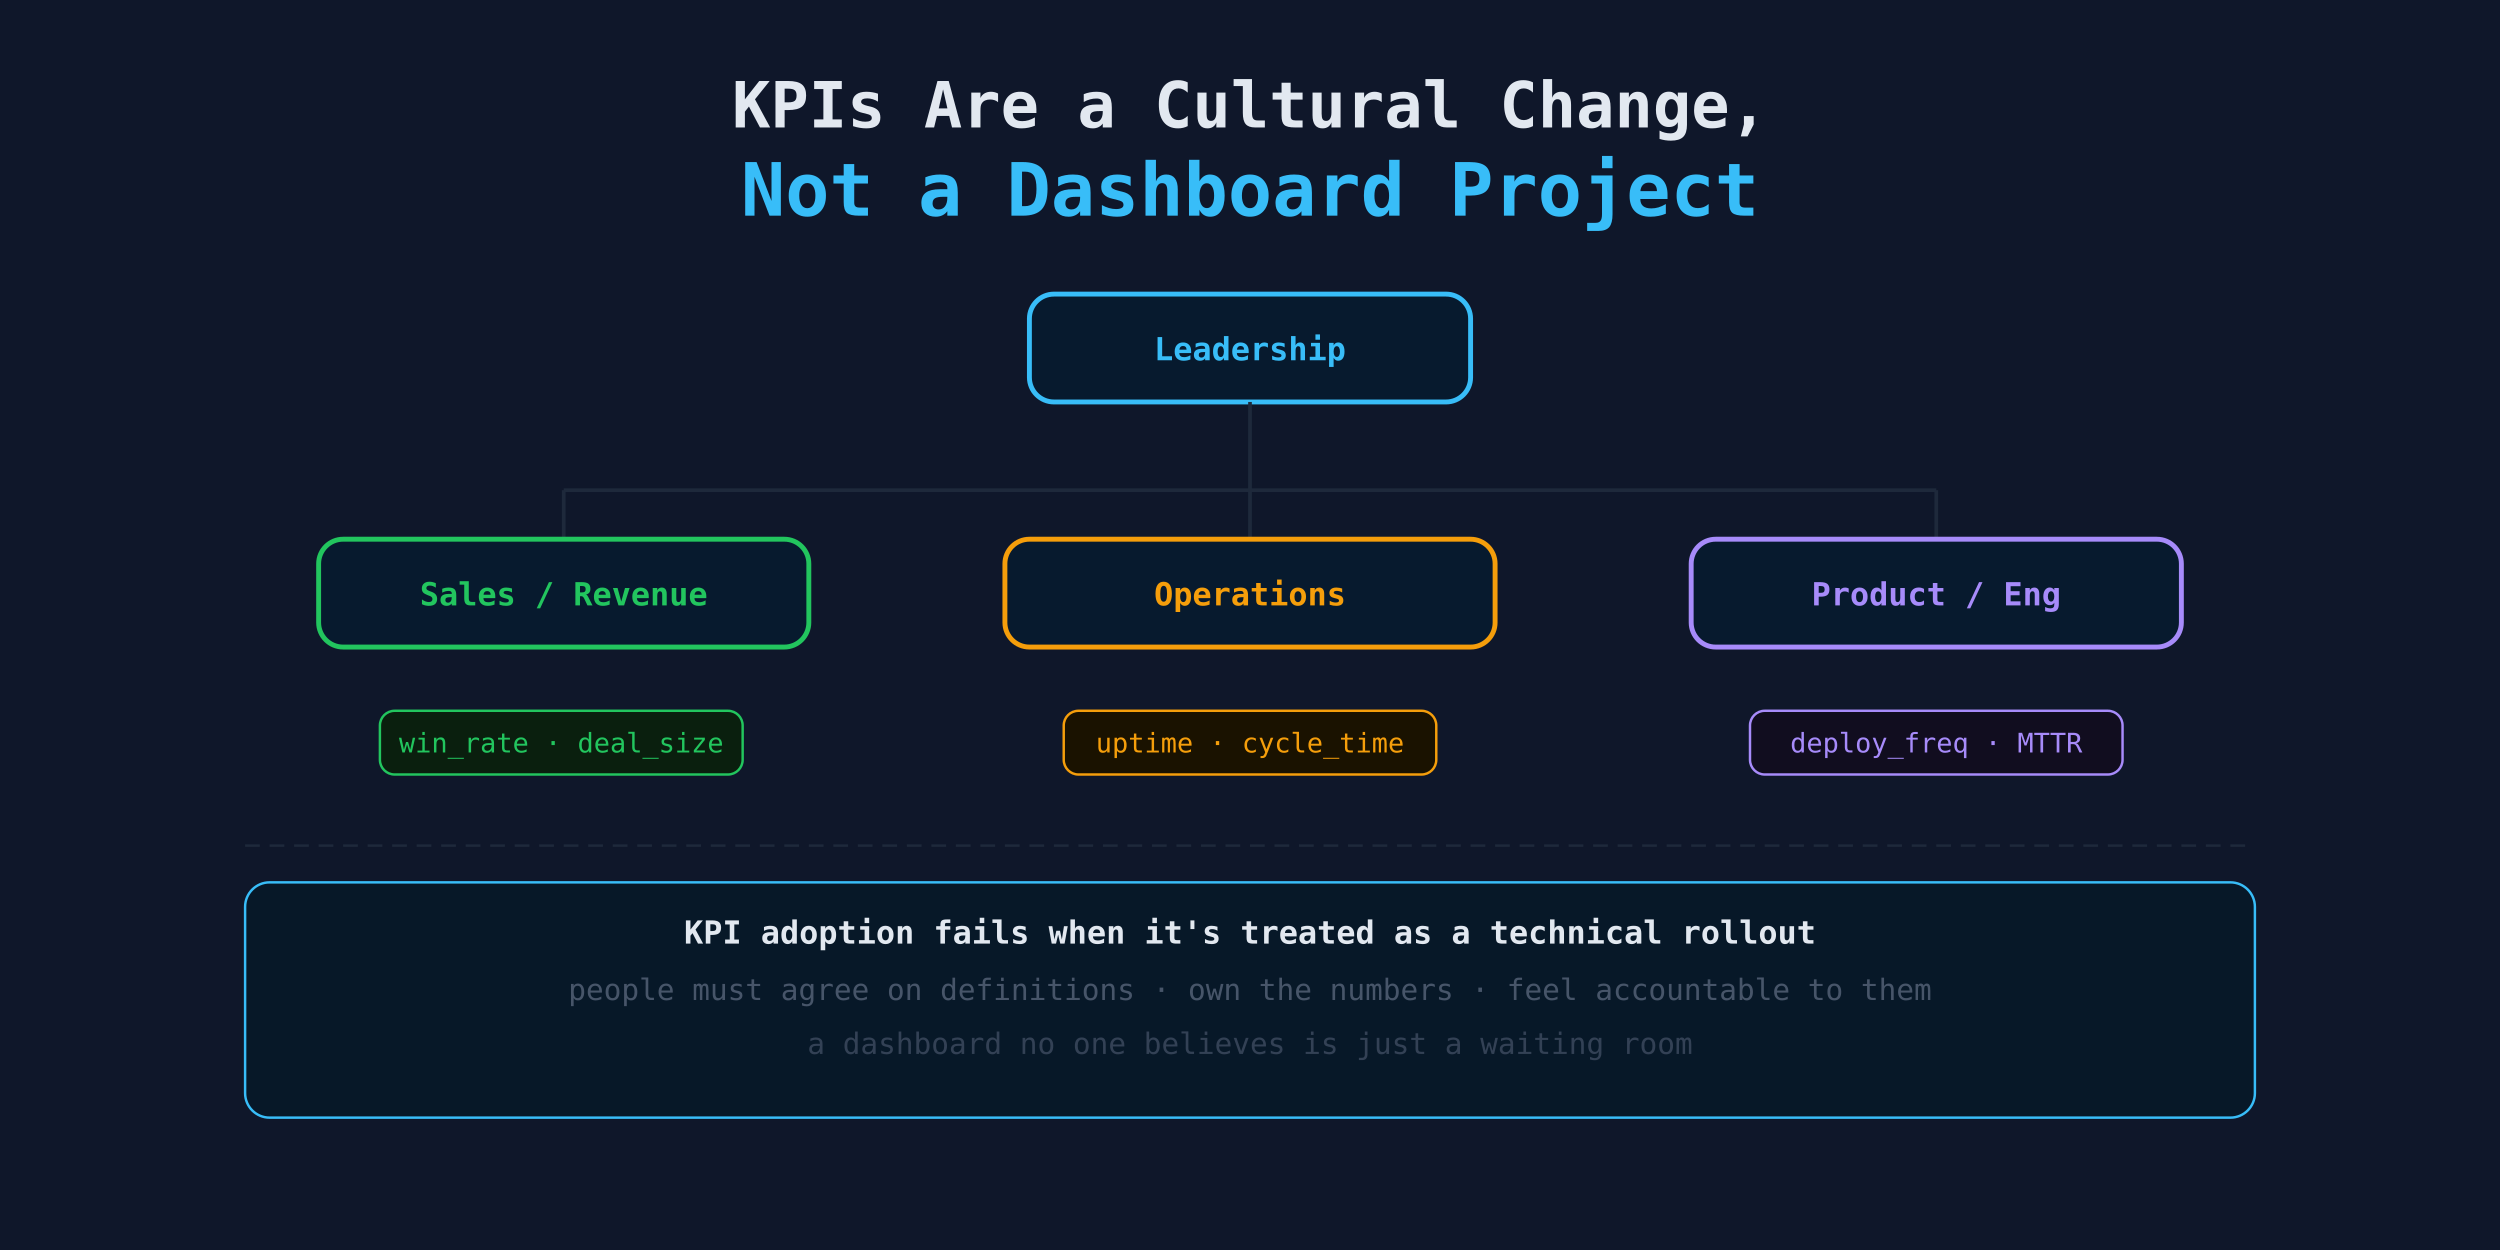
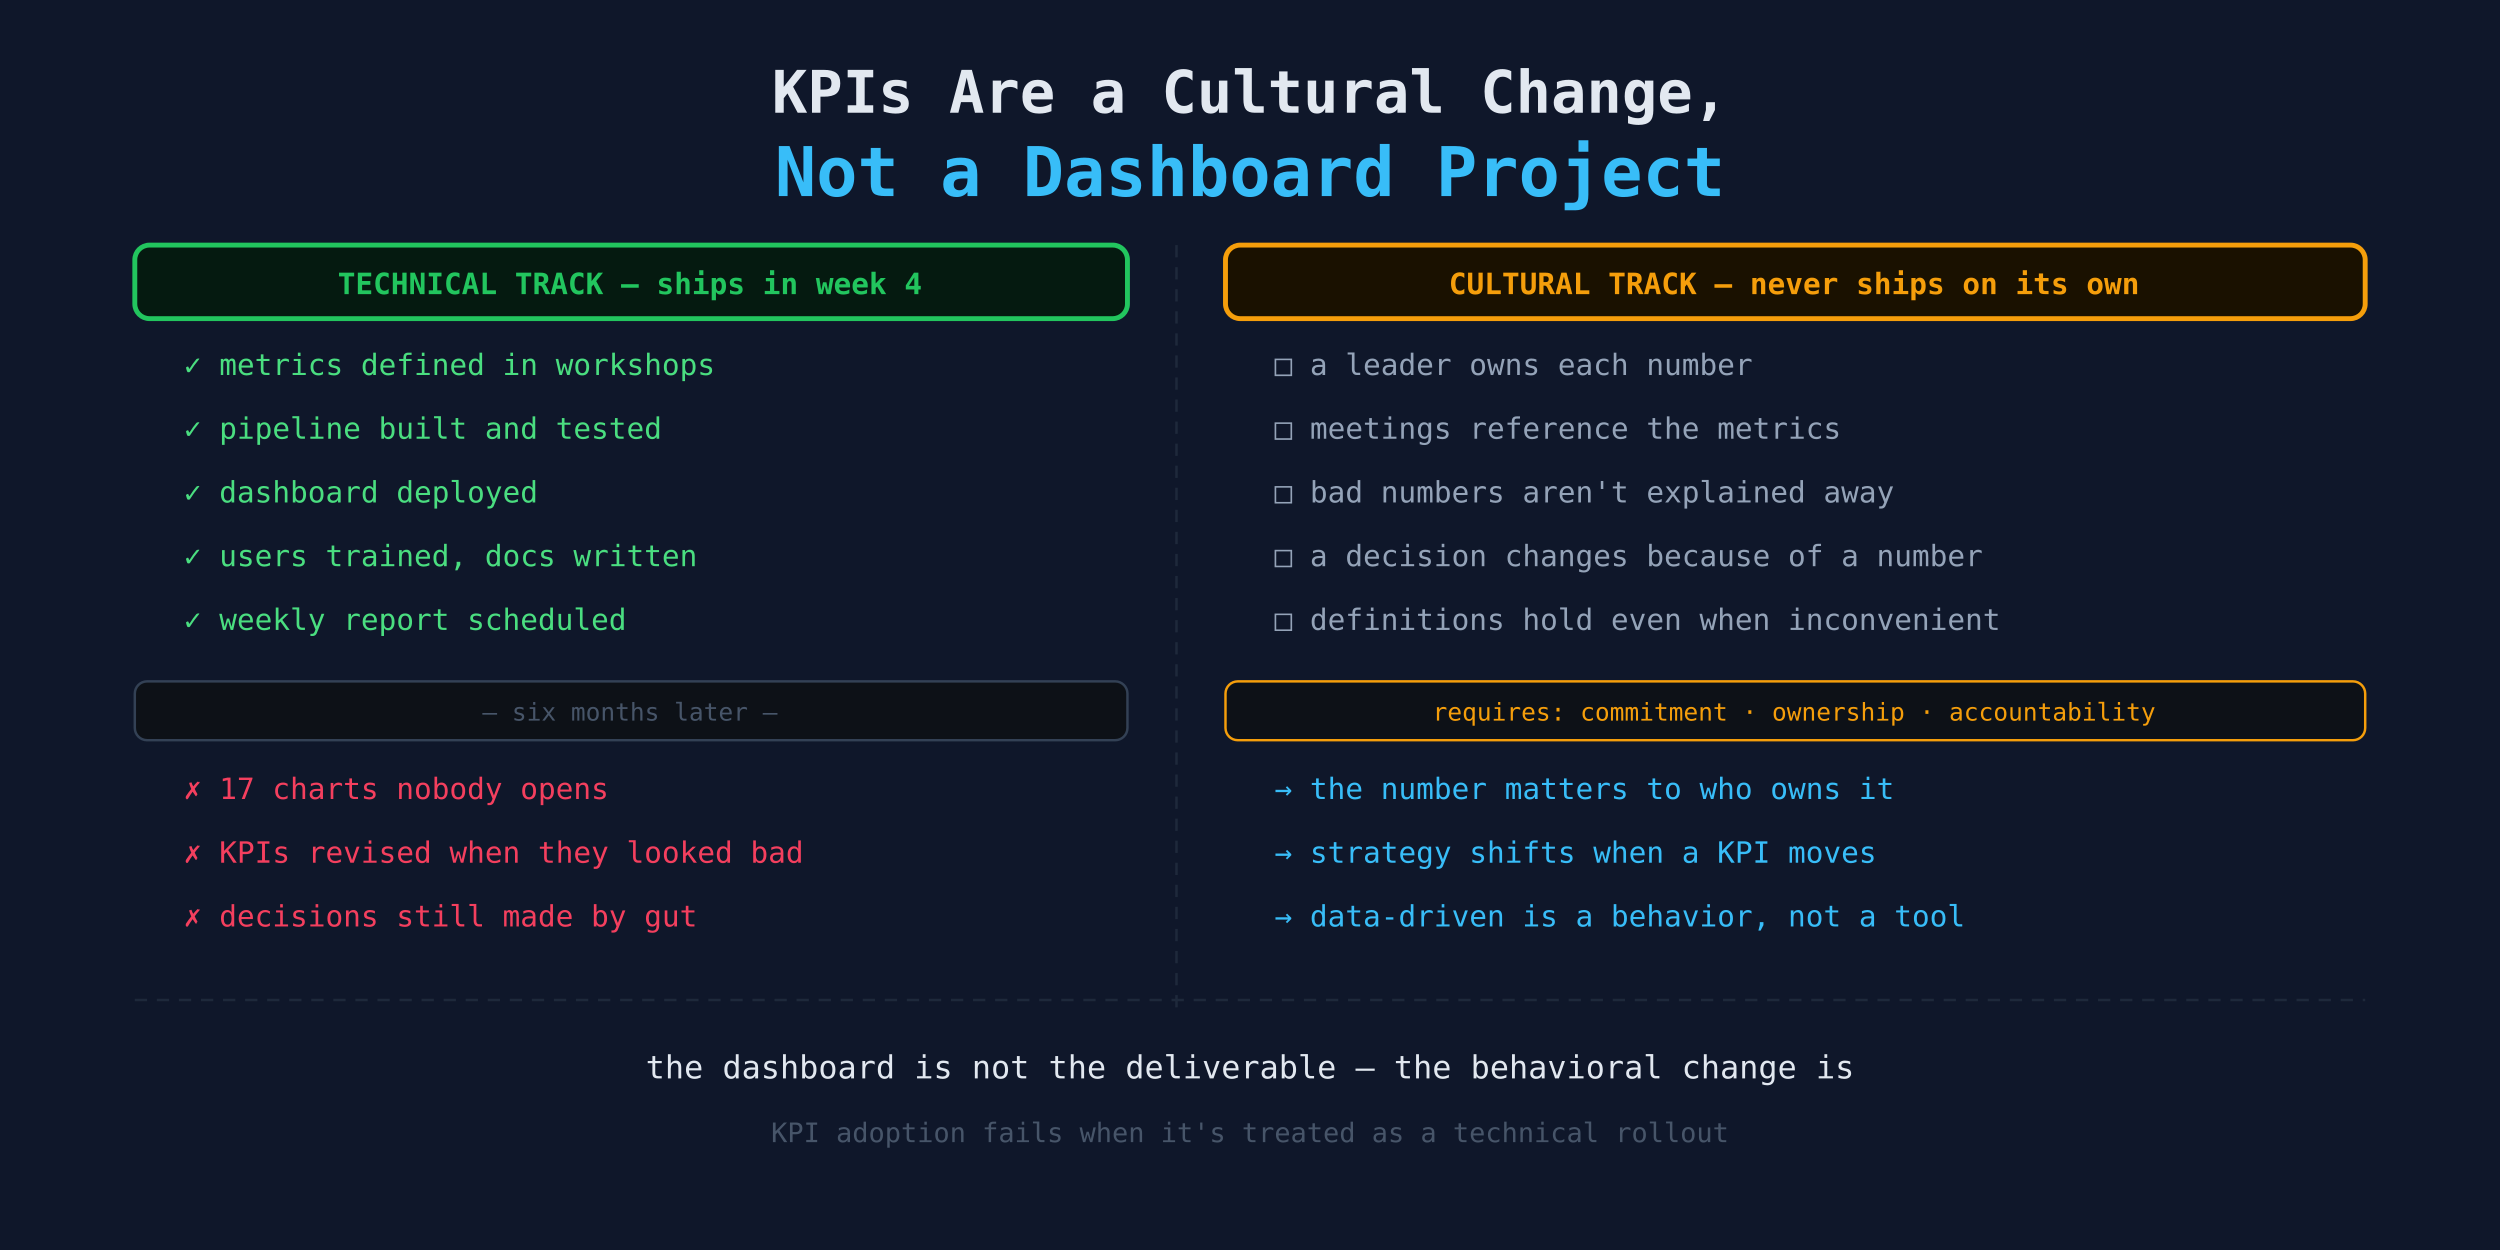
<svg xmlns="http://www.w3.org/2000/svg" viewBox="0 0 1020 510">
  <rect width="1020" height="510" fill="#0f172a" />
-   <text x="510" y="52" text-anchor="middle" font-family="ui-monospace,monospace" font-size="26" font-weight="bold" fill="#e2e8f0">KPIs Are a Cultural Change,</text>
-   <text x="510" y="88" text-anchor="middle" font-family="ui-monospace,monospace" font-size="30" font-weight="bold" fill="#38bdf8">Not a Dashboard Project</text>
-   <rect x="420" y="120" width="180" height="44" rx="10" fill="#071a2e" stroke="#38bdf8" stroke-width="2" />
-   <text x="510" y="147" text-anchor="middle" font-family="ui-monospace,monospace" font-size="13" font-weight="bold" fill="#38bdf8">Leadership</text>
-   <line x1="510" y1="164" x2="510" y2="200" stroke="#1e293b" stroke-width="1.5" />
-   <line x1="230" y1="200" x2="790" y2="200" stroke="#1e293b" stroke-width="1.5" />
-   <line x1="230" y1="200" x2="230" y2="220" stroke="#1e293b" stroke-width="1.5" />
-   <line x1="510" y1="200" x2="510" y2="220" stroke="#1e293b" stroke-width="1.5" />
-   <line x1="790" y1="200" x2="790" y2="220" stroke="#1e293b" stroke-width="1.5" />
-   <rect x="130" y="220" width="200" height="44" rx="10" fill="#071a2e" stroke="#22c55e" stroke-width="2" />
-   <text x="230" y="247" text-anchor="middle" font-family="ui-monospace,monospace" font-size="13" font-weight="bold" fill="#22c55e">Sales / Revenue</text>
-   <rect x="410" y="220" width="200" height="44" rx="10" fill="#071a2e" stroke="#f59e0b" stroke-width="2" />
-   <text x="510" y="247" text-anchor="middle" font-family="ui-monospace,monospace" font-size="13" font-weight="bold" fill="#f59e0b">Operations</text>
-   <rect x="690" y="220" width="200" height="44" rx="10" fill="#071a2e" stroke="#a78bfa" stroke-width="2" />
-   <text x="790" y="247" text-anchor="middle" font-family="ui-monospace,monospace" font-size="13" font-weight="bold" fill="#a78bfa">Product / Eng</text>
-   <rect x="155" y="290" width="148" height="26" rx="6" fill="#0a1f0e" stroke="#22c55e" stroke-width="1" />
-   <text x="229" y="307" text-anchor="middle" font-family="ui-monospace,monospace" font-size="11" fill="#22c55e">win_rate · deal_size</text>
-   <rect x="434" y="290" width="152" height="26" rx="6" fill="#1a1200" stroke="#f59e0b" stroke-width="1" />
-   <text x="510" y="307" text-anchor="middle" font-family="ui-monospace,monospace" font-size="11" fill="#f59e0b">uptime · cycle_time</text>
-   <rect x="714" y="290" width="152" height="26" rx="6" fill="#110d1f" stroke="#a78bfa" stroke-width="1" />
-   <text x="790" y="307" text-anchor="middle" font-family="ui-monospace,monospace" font-size="11" fill="#a78bfa">deploy_freq · MTTR</text>
-   <line x1="100" y1="345" x2="920" y2="345" stroke="#1e293b" stroke-width="1" stroke-dasharray="6,4" />
-   <rect x="100" y="360" width="820" height="96" rx="10" fill="#071828" stroke="#38bdf8" stroke-width="1" />
-   <text x="510" y="385" text-anchor="middle" font-family="ui-monospace,monospace" font-size="13" font-weight="bold" fill="#e2e8f0">KPI adoption fails when it's treated as a technical rollout</text>
-   <text x="510" y="408" text-anchor="middle" font-family="ui-monospace,monospace" font-size="12" fill="#475569">people must agree on definitions · own the numbers · feel accountable to them</text>
-   <text x="510" y="430" text-anchor="middle" font-family="ui-monospace,monospace" font-size="12" fill="#334155">a dashboard no one believes is just a waiting room</text>
+   <text x="510" y="46" text-anchor="middle" font-family="ui-monospace,monospace" font-size="24" font-weight="bold" fill="#e2e8f0">KPIs Are a Cultural Change,</text>
+   <text x="510" y="80" text-anchor="middle" font-family="ui-monospace,monospace" font-size="28" font-weight="bold" fill="#38bdf8">Not a Dashboard Project</text>
+   <rect x="55" y="100" width="405" height="30" rx="6" fill="#051a10" stroke="#22c55e" stroke-width="2" />
+   <text x="257" y="120" text-anchor="middle" font-family="ui-monospace,monospace" font-size="12" font-weight="bold" fill="#22c55e">TECHNICAL TRACK  —  ships in week 4</text>
+   <text x="75" y="153" font-family="ui-monospace,monospace" font-size="12" fill="#4ade80">✓  metrics defined in workshops</text>
+   <text x="75" y="179" font-family="ui-monospace,monospace" font-size="12" fill="#4ade80">✓  pipeline built and tested</text>
+   <text x="75" y="205" font-family="ui-monospace,monospace" font-size="12" fill="#4ade80">✓  dashboard deployed</text>
+   <text x="75" y="231" font-family="ui-monospace,monospace" font-size="12" fill="#4ade80">✓  users trained, docs written</text>
+   <text x="75" y="257" font-family="ui-monospace,monospace" font-size="12" fill="#4ade80">✓  weekly report scheduled</text>
+   <rect x="55" y="278" width="405" height="24" rx="5" fill="#0d1117" stroke="#334155" stroke-width="1" />
+   <text x="257" y="294" text-anchor="middle" font-family="ui-monospace,monospace" font-size="10" fill="#475569">— six months later —</text>
+   <text x="75" y="326" font-family="ui-monospace,monospace" font-size="12" fill="#f43f5e">✗  17 charts nobody opens</text>
+   <text x="75" y="352" font-family="ui-monospace,monospace" font-size="12" fill="#f43f5e">✗  KPIs revised when they looked bad</text>
+   <text x="75" y="378" font-family="ui-monospace,monospace" font-size="12" fill="#f43f5e">✗  decisions still made by gut</text>
+   <line x1="480" y1="100" x2="480" y2="415" stroke="#1e293b" stroke-width="1" stroke-dasharray="5,4" />
+   <rect x="500" y="100" width="465" height="30" rx="6" fill="#1a1100" stroke="#f59e0b" stroke-width="2" />
+   <text x="732" y="120" text-anchor="middle" font-family="ui-monospace,monospace" font-size="12" font-weight="bold" fill="#f59e0b">CULTURAL TRACK  —  never ships on its own</text>
+   <text x="520" y="153" font-family="ui-monospace,monospace" font-size="12" fill="#94a3b8">□  a leader owns each number</text>
+   <text x="520" y="179" font-family="ui-monospace,monospace" font-size="12" fill="#94a3b8">□  meetings reference the metrics</text>
+   <text x="520" y="205" font-family="ui-monospace,monospace" font-size="12" fill="#94a3b8">□  bad numbers aren't explained away</text>
+   <text x="520" y="231" font-family="ui-monospace,monospace" font-size="12" fill="#94a3b8">□  a decision changes because of a number</text>
+   <text x="520" y="257" font-family="ui-monospace,monospace" font-size="12" fill="#94a3b8">□  definitions hold even when inconvenient</text>
+   <rect x="500" y="278" width="465" height="24" rx="5" fill="#0d1117" stroke="#f59e0b" stroke-width="1" />
+   <text x="732" y="294" text-anchor="middle" font-family="ui-monospace,monospace" font-size="10" fill="#f59e0b">requires: commitment · ownership · accountability</text>
+   <text x="520" y="326" font-family="ui-monospace,monospace" font-size="12" fill="#38bdf8">→  the number matters to who owns it</text>
+   <text x="520" y="352" font-family="ui-monospace,monospace" font-size="12" fill="#38bdf8">→  strategy shifts when a KPI moves</text>
+   <text x="520" y="378" font-family="ui-monospace,monospace" font-size="12" fill="#38bdf8">→  data-driven is a behavior, not a tool</text>
+   <line x1="55" y1="408" x2="965" y2="408" stroke="#1e293b" stroke-width="1" stroke-dasharray="5,4" />
+   <text x="510" y="440" text-anchor="middle" font-family="ui-monospace,monospace" font-size="13" fill="#e2e8f0">the dashboard is not the deliverable — the behavioral change is</text>
+   <text x="510" y="466" text-anchor="middle" font-family="ui-monospace,monospace" font-size="11" fill="#475569">KPI adoption fails when it's treated as a technical rollout</text>
</svg>
